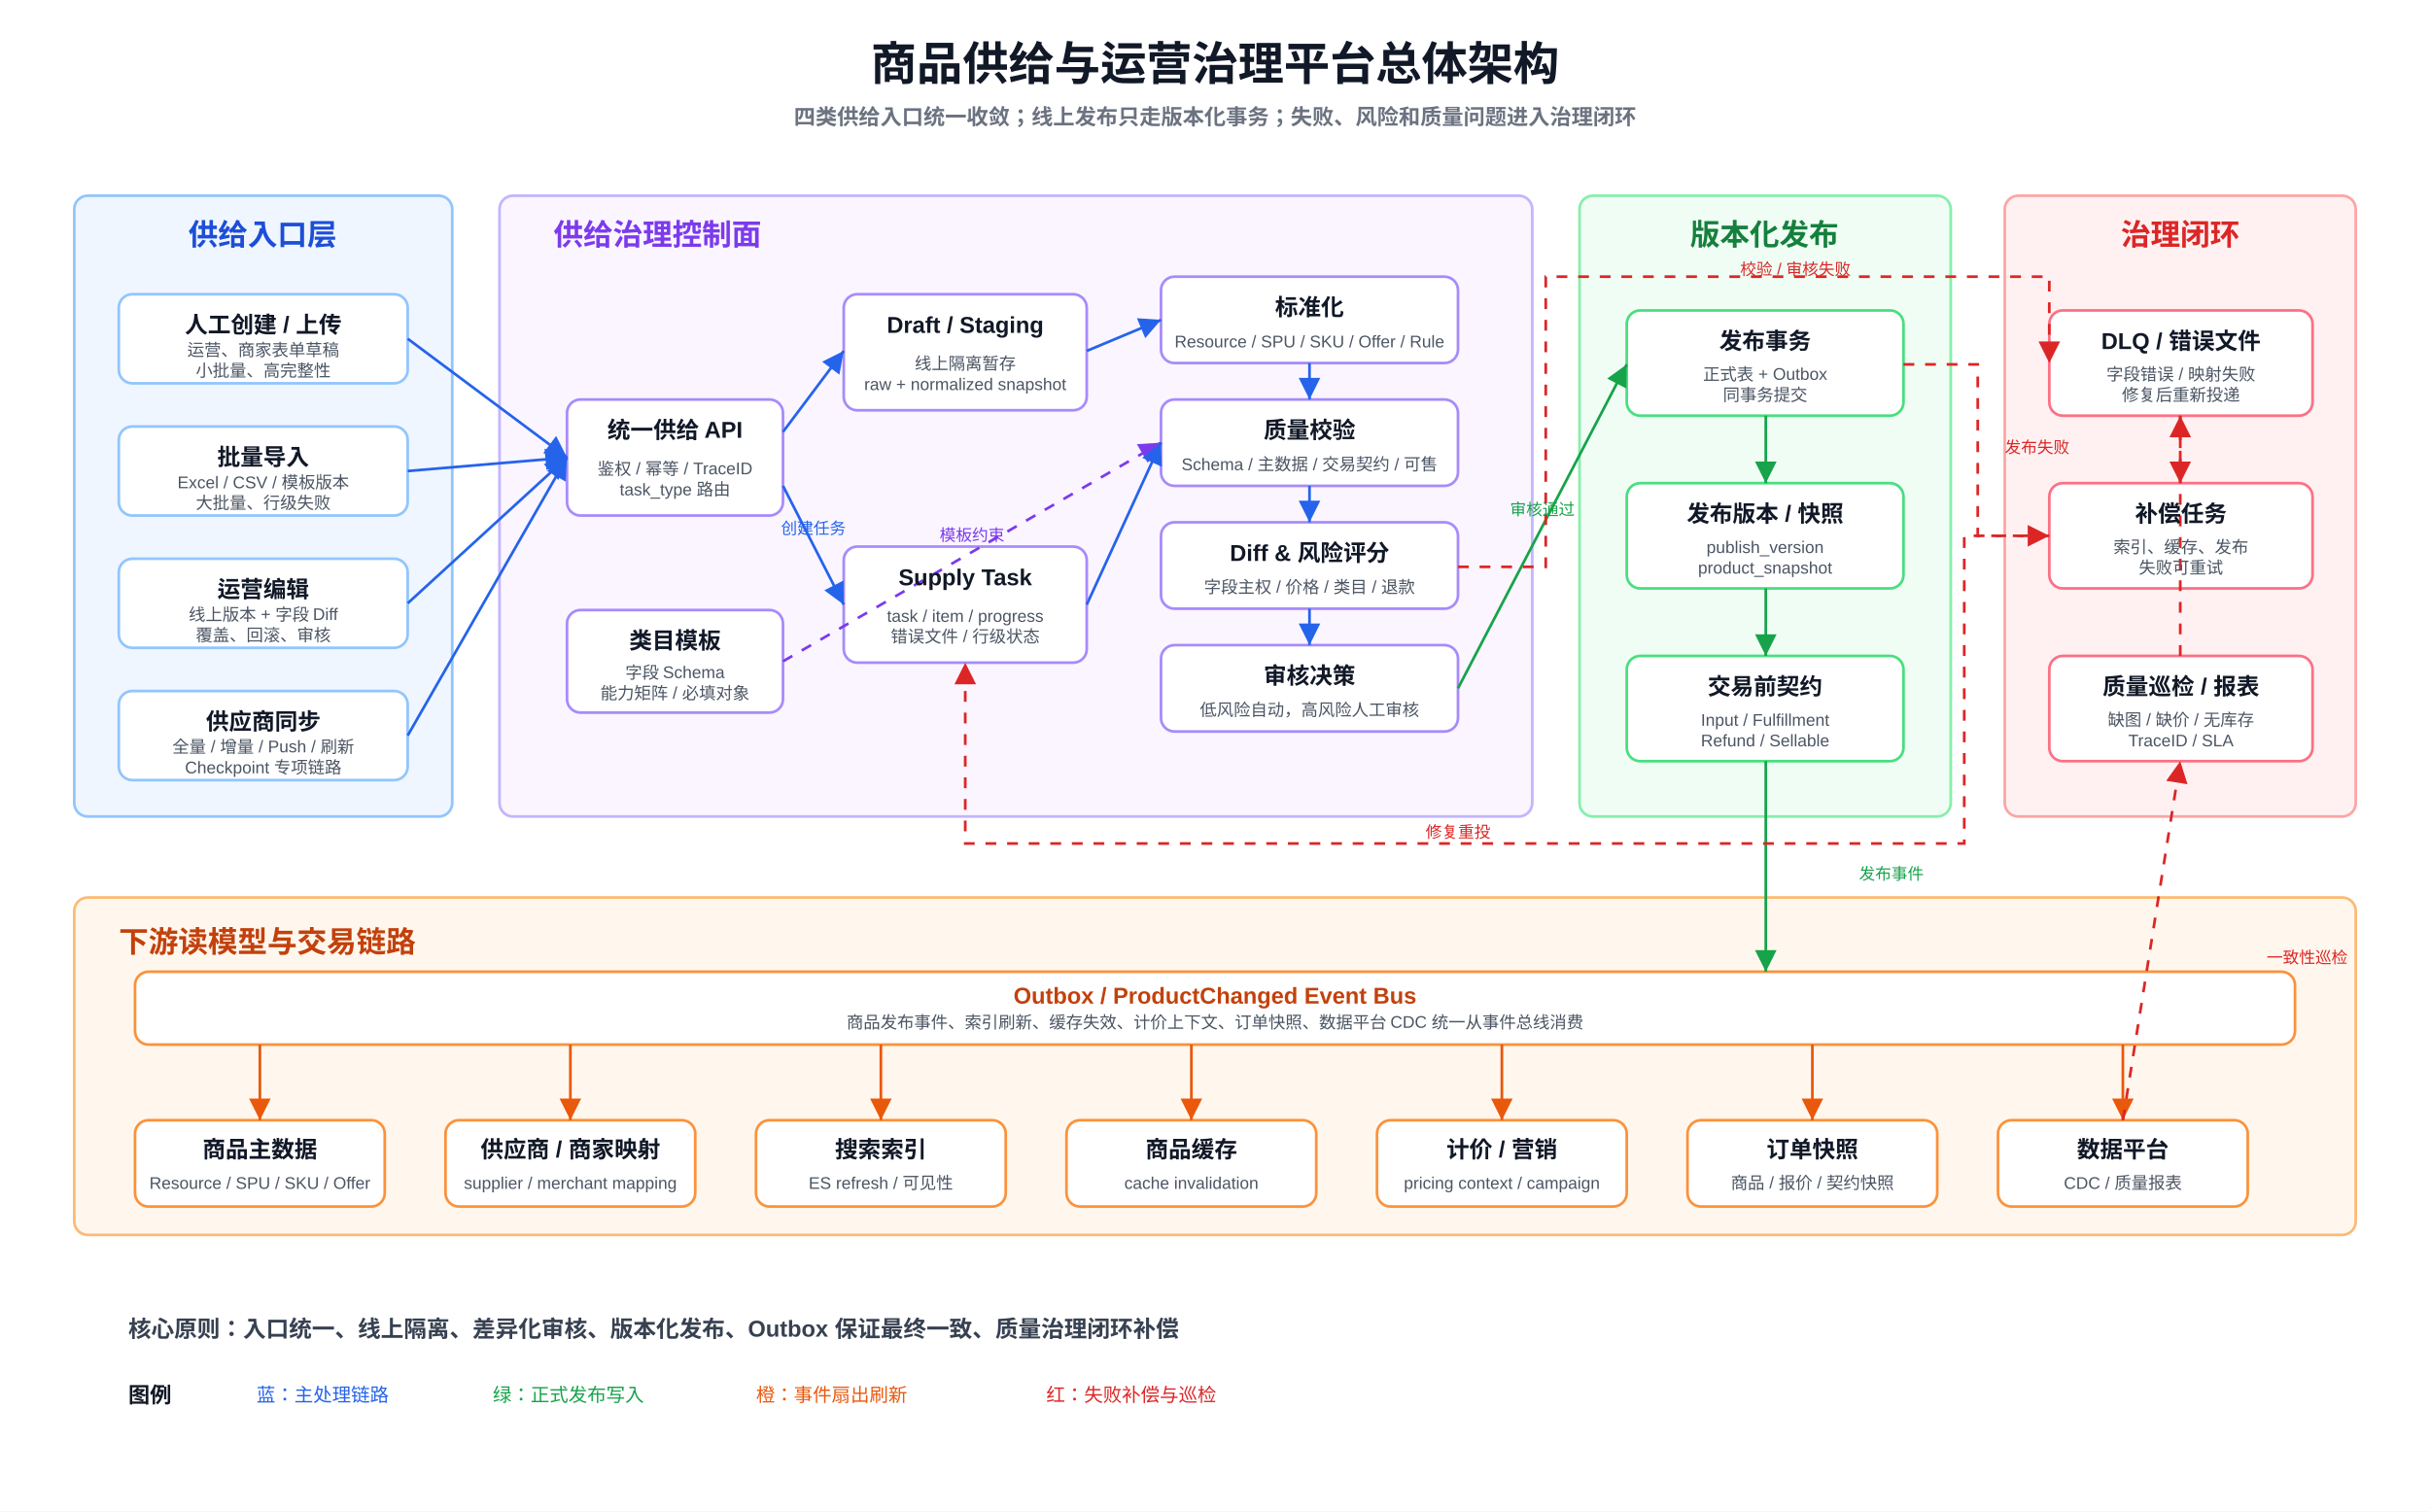
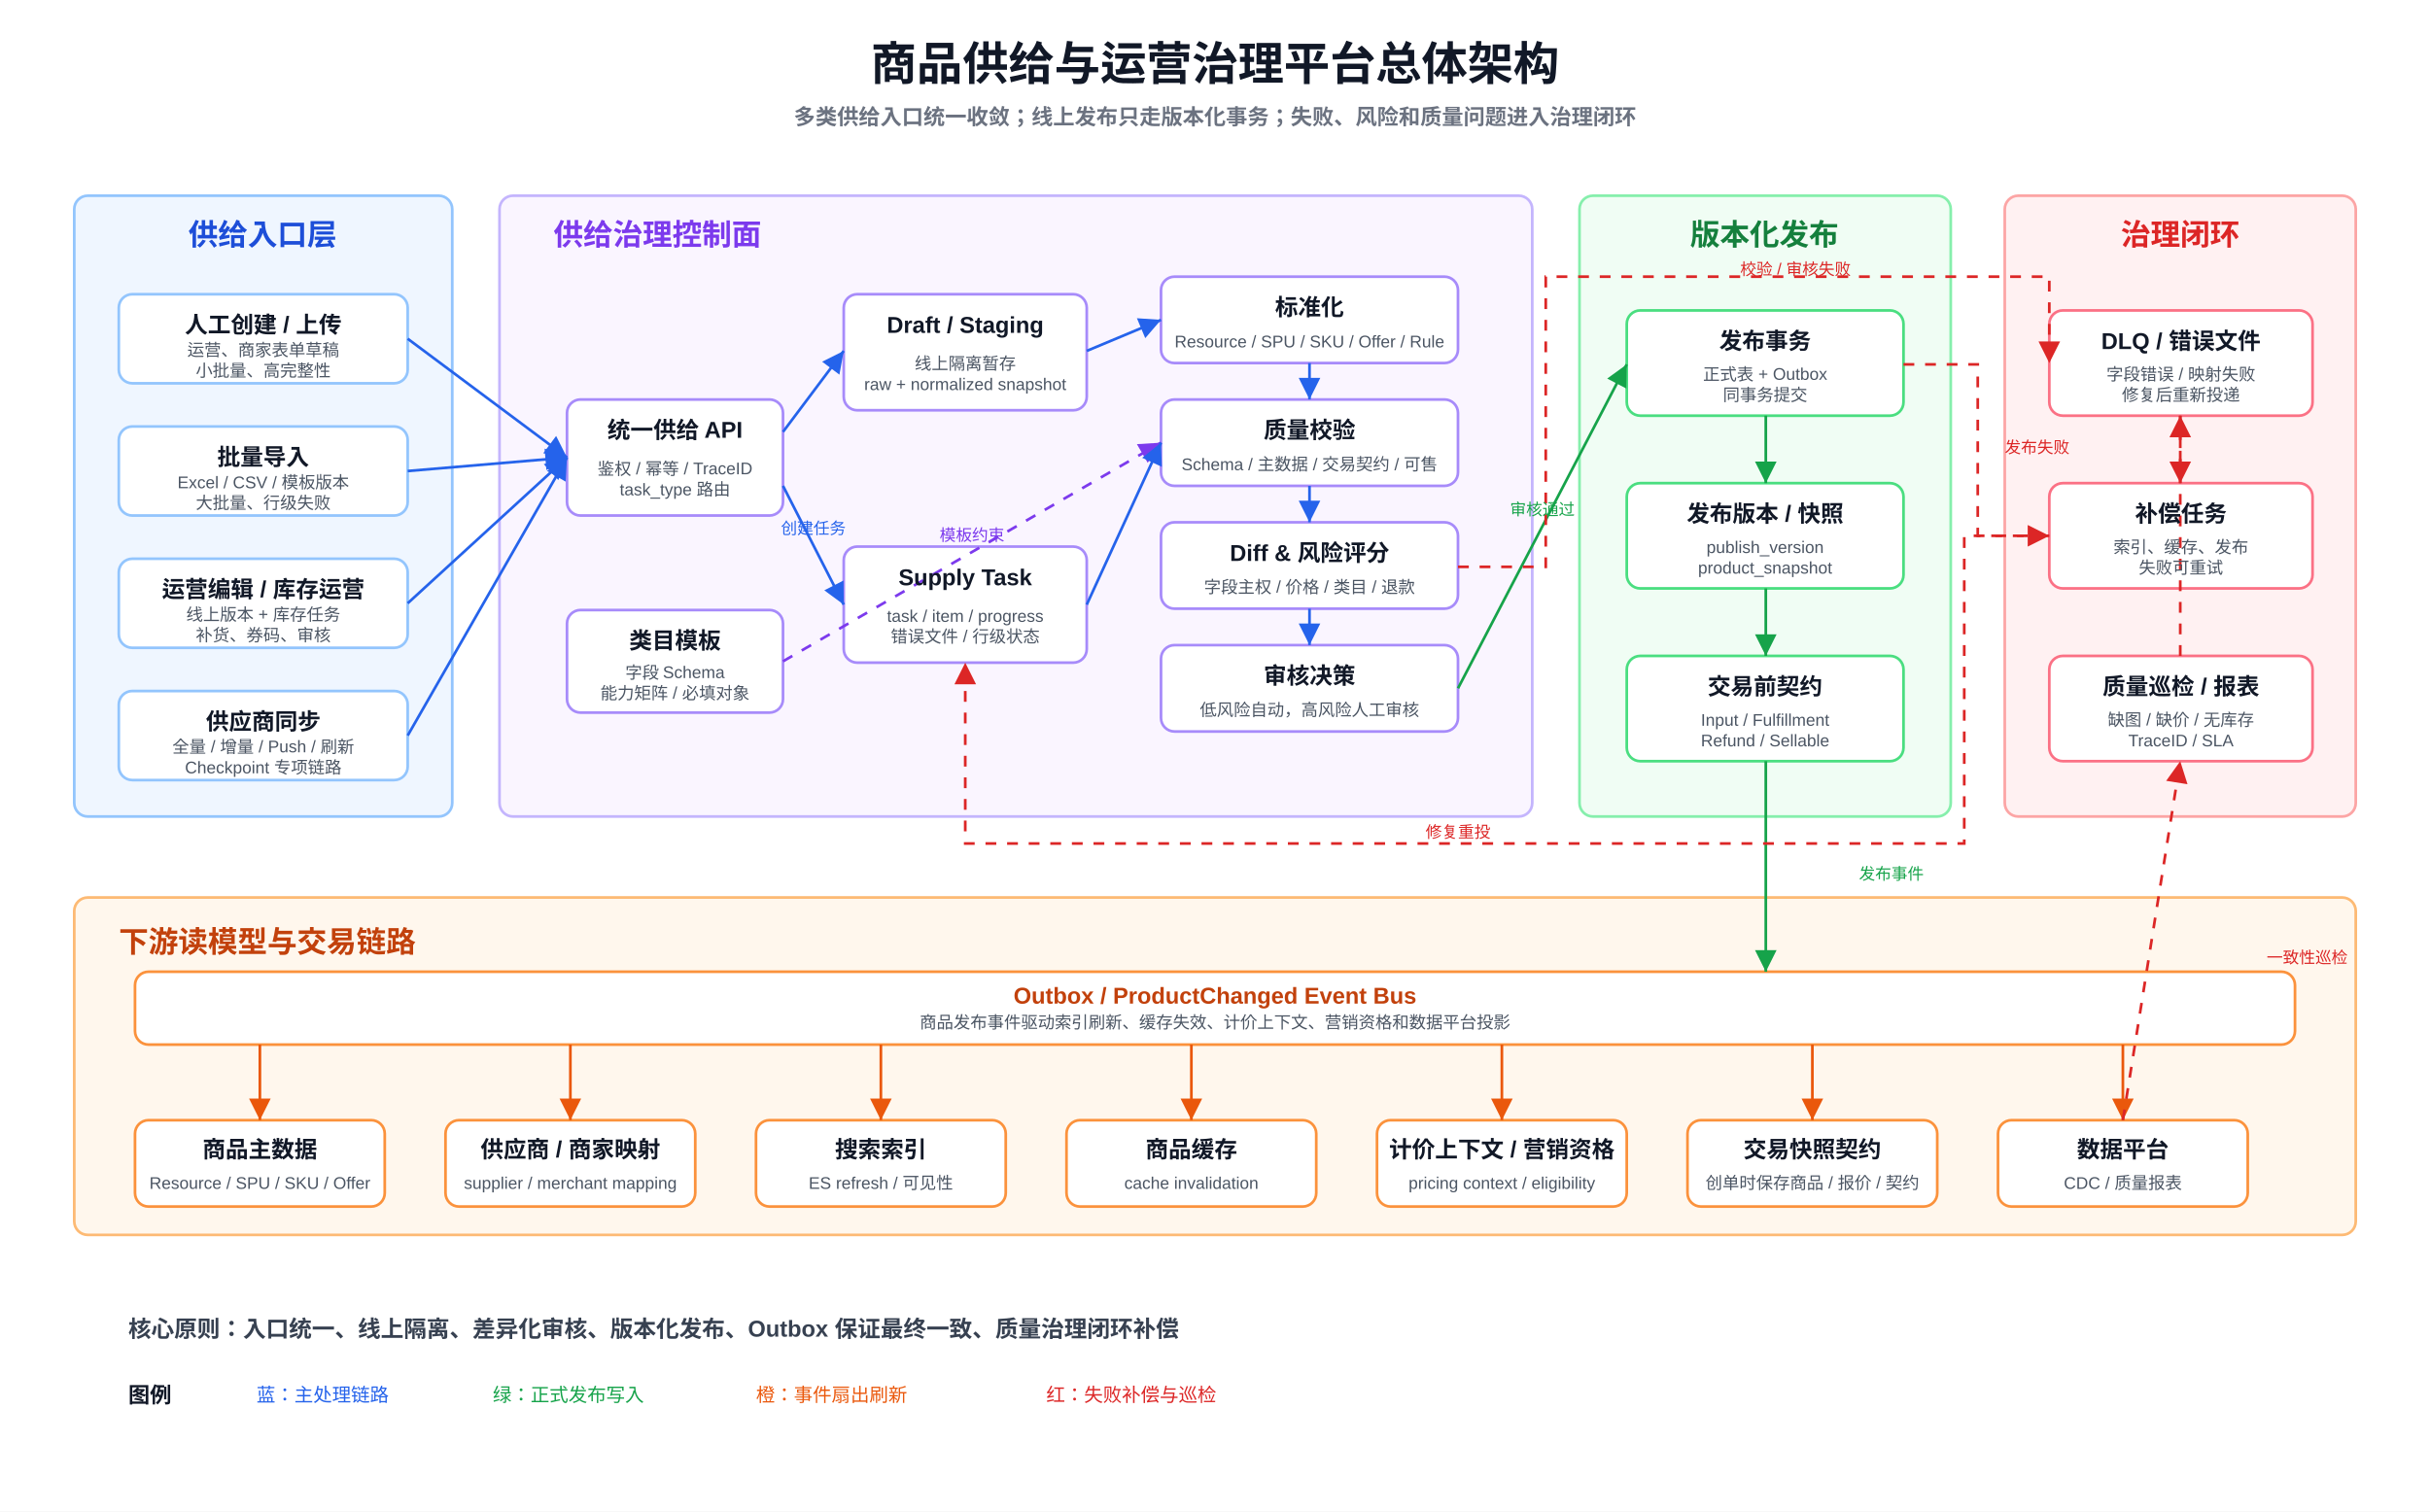
<svg xmlns="http://www.w3.org/2000/svg" width="1800" height="1120" viewBox="0 0 1800 1120">
  <defs>
    <marker id="arrow-2563eb" markerWidth="12" markerHeight="12" refX="10" refY="6" orient="auto" markerUnits="strokeWidth">
      <path d="M2,2 L10,6 L2,10 Z" fill="#2563eb" />
    </marker>
    <marker id="arrow-7c3aed" markerWidth="12" markerHeight="12" refX="10" refY="6" orient="auto" markerUnits="strokeWidth">
      <path d="M2,2 L10,6 L2,10 Z" fill="#7c3aed" />
    </marker>
    <marker id="arrow-16a34a" markerWidth="12" markerHeight="12" refX="10" refY="6" orient="auto" markerUnits="strokeWidth">
      <path d="M2,2 L10,6 L2,10 Z" fill="#16a34a" />
    </marker>
    <marker id="arrow-dc2626" markerWidth="12" markerHeight="12" refX="10" refY="6" orient="auto" markerUnits="strokeWidth">
      <path d="M2,2 L10,6 L2,10 Z" fill="#dc2626" />
    </marker>
    <marker id="arrow-ea580c" markerWidth="12" markerHeight="12" refX="10" refY="6" orient="auto" markerUnits="strokeWidth">
      <path d="M2,2 L10,6 L2,10 Z" fill="#ea580c" />
    </marker>
    <style>text{font-family:-apple-system,BlinkMacSystemFont,'Segoe UI','PingFang SC','Microsoft YaHei',Arial,sans-serif;} </style>
  </defs>
  <rect width="1800" height="1120" fill="#ffffff" />
  <rect x="55" y="145" width="280" height="460" rx="10" fill="#eff6ff" stroke="#93c5fd" stroke-width="2" />
  <rect x="370" y="145" width="765" height="460" rx="10" fill="#faf5ff" stroke="#c4b5fd" stroke-width="2" />
  <rect x="1170" y="145" width="275" height="460" rx="10" fill="#f0fdf4" stroke="#86efac" stroke-width="2" />
  <rect x="1485" y="145" width="260" height="460" rx="10" fill="#fff1f2" stroke="#fca5a5" stroke-width="2" />
  <rect x="55" y="665" width="1690" height="250" rx="10" fill="#fff7ed" stroke="#fdba74" stroke-width="2" />
  <rect x="88" y="218" width="214" height="66" rx="10" fill="#ffffff" stroke="#93c5fd" stroke-width="2" />
  <rect x="88" y="316" width="214" height="66" rx="10" fill="#ffffff" stroke="#93c5fd" stroke-width="2" />
  <rect x="88" y="414" width="214" height="66" rx="10" fill="#ffffff" stroke="#93c5fd" stroke-width="2" />
  <rect x="88" y="512" width="214" height="66" rx="10" fill="#ffffff" stroke="#93c5fd" stroke-width="2" />
  <rect x="420" y="296" width="160" height="86" rx="10" fill="#ffffff" stroke="#a78bfa" stroke-width="2" />
  <rect x="420" y="452" width="160" height="76" rx="10" fill="#ffffff" stroke="#a78bfa" stroke-width="2" />
  <rect x="625" y="218" width="180" height="86" rx="10" fill="#ffffff" stroke="#a78bfa" stroke-width="2" />
  <rect x="625" y="405" width="180" height="86" rx="10" fill="#ffffff" stroke="#a78bfa" stroke-width="2" />
  <rect x="860" y="205" width="220" height="64" rx="10" fill="#ffffff" stroke="#a78bfa" stroke-width="2" />
  <rect x="860" y="296" width="220" height="64" rx="10" fill="#ffffff" stroke="#a78bfa" stroke-width="2" />
  <rect x="860" y="387" width="220" height="64" rx="10" fill="#ffffff" stroke="#a78bfa" stroke-width="2" />
  <rect x="860" y="478" width="220" height="64" rx="10" fill="#ffffff" stroke="#a78bfa" stroke-width="2" />
  <rect x="1205" y="230" width="205" height="78" rx="10" fill="#ffffff" stroke="#4ade80" stroke-width="2" />
  <rect x="1205" y="358" width="205" height="78" rx="10" fill="#ffffff" stroke="#4ade80" stroke-width="2" />
  <rect x="1205" y="486" width="205" height="78" rx="10" fill="#ffffff" stroke="#4ade80" stroke-width="2" />
  <rect x="1518" y="230" width="195" height="78" rx="10" fill="#ffffff" stroke="#fb7185" stroke-width="2" />
  <rect x="1518" y="358" width="195" height="78" rx="10" fill="#ffffff" stroke="#fb7185" stroke-width="2" />
  <rect x="1518" y="486" width="195" height="78" rx="10" fill="#ffffff" stroke="#fb7185" stroke-width="2" />
  <rect x="100" y="720" width="1600" height="54" rx="10" fill="#ffffff" stroke="#fb923c" stroke-width="2" />
  <rect x="100" y="830" width="185" height="64" rx="10" fill="#ffffff" stroke="#fb923c" stroke-width="2" />
  <rect x="330" y="830" width="185" height="64" rx="10" fill="#ffffff" stroke="#fb923c" stroke-width="2" />
  <rect x="560" y="830" width="185" height="64" rx="10" fill="#ffffff" stroke="#fb923c" stroke-width="2" />
  <rect x="790" y="830" width="185" height="64" rx="10" fill="#ffffff" stroke="#fb923c" stroke-width="2" />
  <rect x="1020" y="830" width="185" height="64" rx="10" fill="#ffffff" stroke="#fb923c" stroke-width="2" />
  <rect x="1250" y="830" width="185" height="64" rx="10" fill="#ffffff" stroke="#fb923c" stroke-width="2" />
  <rect x="1480" y="830" width="185" height="64" rx="10" fill="#ffffff" stroke="#fb923c" stroke-width="2" />
  <line x1="302" y1="251" x2="420" y2="339" stroke="#2563eb" stroke-width="2" marker-end="url(#arrow-2563eb)" />
  <line x1="302" y1="349" x2="420" y2="339" stroke="#2563eb" stroke-width="2" marker-end="url(#arrow-2563eb)" />
  <line x1="302" y1="447" x2="420" y2="339" stroke="#2563eb" stroke-width="2" marker-end="url(#arrow-2563eb)" />
  <line x1="302" y1="545" x2="420" y2="339" stroke="#2563eb" stroke-width="2" marker-end="url(#arrow-2563eb)" />
  <line x1="580" y1="320" x2="625" y2="260" stroke="#2563eb" stroke-width="2" marker-end="url(#arrow-2563eb)" />
  <line x1="580" y1="360" x2="625" y2="448" stroke="#2563eb" stroke-width="2" marker-end="url(#arrow-2563eb)" />
  <line x1="580" y1="490" x2="860" y2="328" stroke="#7c3aed" stroke-width="2" stroke-dasharray="8 8" marker-end="url(#arrow-7c3aed)" />
  <line x1="805" y1="260" x2="860" y2="237" stroke="#2563eb" stroke-width="2" marker-end="url(#arrow-2563eb)" />
  <line x1="805" y1="448" x2="860" y2="328" stroke="#2563eb" stroke-width="2" marker-end="url(#arrow-2563eb)" />
  <line x1="970" y1="269" x2="970" y2="296" stroke="#2563eb" stroke-width="2" marker-end="url(#arrow-2563eb)" />
  <line x1="970" y1="360" x2="970" y2="387" stroke="#2563eb" stroke-width="2" marker-end="url(#arrow-2563eb)" />
  <line x1="970" y1="451" x2="970" y2="478" stroke="#2563eb" stroke-width="2" marker-end="url(#arrow-2563eb)" />
  <line x1="1080" y1="510" x2="1205" y2="270" stroke="#16a34a" stroke-width="2" marker-end="url(#arrow-16a34a)" />
  <line x1="1308" y1="308" x2="1308" y2="358" stroke="#16a34a" stroke-width="2" marker-end="url(#arrow-16a34a)" />
  <line x1="1308" y1="436" x2="1308" y2="486" stroke="#16a34a" stroke-width="2" marker-end="url(#arrow-16a34a)" />
  <line x1="1615" y1="308" x2="1615" y2="358" stroke="#dc2626" stroke-width="2" stroke-dasharray="8 8" marker-end="url(#arrow-dc2626)" />
  <line x1="1615" y1="486" x2="1615" y2="308" stroke="#dc2626" stroke-width="2" stroke-dasharray="8 8" marker-end="url(#arrow-dc2626)" />
  <line x1="1308" y1="564" x2="1308" y2="720" stroke="#16a34a" stroke-width="2" marker-end="url(#arrow-16a34a)" />
  <line x1="192.5" y1="774" x2="192.5" y2="830" stroke="#ea580c" stroke-width="2" marker-end="url(#arrow-ea580c)" />
  <line x1="422.5" y1="774" x2="422.5" y2="830" stroke="#ea580c" stroke-width="2" marker-end="url(#arrow-ea580c)" />
  <line x1="652.5" y1="774" x2="652.5" y2="830" stroke="#ea580c" stroke-width="2" marker-end="url(#arrow-ea580c)" />
  <line x1="882.5" y1="774" x2="882.5" y2="830" stroke="#ea580c" stroke-width="2" marker-end="url(#arrow-ea580c)" />
  <line x1="1112.5" y1="774" x2="1112.5" y2="830" stroke="#ea580c" stroke-width="2" marker-end="url(#arrow-ea580c)" />
  <line x1="1342.5" y1="774" x2="1342.5" y2="830" stroke="#ea580c" stroke-width="2" marker-end="url(#arrow-ea580c)" />
  <line x1="1572.5" y1="774" x2="1572.5" y2="830" stroke="#ea580c" stroke-width="2" marker-end="url(#arrow-ea580c)" />
  <path d="M 1080 420 L 1145 420 L 1145 205 L 1518 205 L 1518 269" fill="none" stroke="#dc2626" stroke-width="2" stroke-dasharray="8 8" marker-end="url(#arrow-dc2626)" />
  <path d="M 1410 270 L 1465 270 L 1465 397 L 1518 397" fill="none" stroke="#dc2626" stroke-width="2" stroke-dasharray="8 8" marker-end="url(#arrow-dc2626)" />
  <path d="M 1518 397 L 1455 397 L 1455 625 L 715 625 L 715 491" fill="none" stroke="#dc2626" stroke-width="2" stroke-dasharray="8 8" marker-end="url(#arrow-dc2626)" />
  <line x1="1572.5" y1="830" x2="1615" y2="564" stroke="#dc2626" stroke-width="2" stroke-dasharray="8 8" marker-end="url(#arrow-dc2626)" />
  <text x="900" y="59.26" text-anchor="middle" font-size="34" font-weight="800" fill="#111827">商品供给与运营治理平台总体架构</text>
-   <text x="900" y="92.24" text-anchor="middle" font-size="16" font-weight="700" fill="#6b7280">四类供给入口统一收敛；线上发布只走版本化事务；失败、风险和质量问题进入治理闭环</text>
+   <text x="900" y="92.24" text-anchor="middle" font-size="16" font-weight="700" fill="#6b7280">多类供给入口统一收敛；线上发布只走版本化事务；失败、风险和质量问题进入治理闭环</text>
  <text x="194.5" y="181.58" text-anchor="middle" font-size="22" font-weight="800" fill="#1d4ed8">供给入口层</text>
  <text x="410" y="181.58" text-anchor="start" font-size="22" font-weight="800" fill="#7c3aed">供给治理控制面</text>
  <text x="1307" y="181.58" text-anchor="middle" font-size="22" font-weight="800" fill="#15803d">版本化发布</text>
  <text x="1615" y="181.58" text-anchor="middle" font-size="22" font-weight="800" fill="#dc2626">治理闭环</text>
  <text x="88" y="705.58" text-anchor="start" font-size="22" font-weight="800" fill="#c2410c">下游读模型与交易链路</text>
  <text x="195" y="246.63" text-anchor="middle" font-size="17" font-weight="700" fill="#111827">人工创建 / 上传</text>
  <text x="195" y="263.75" text-anchor="middle" font-size="12.5" font-weight="500" fill="#4b5563">运营、商家表单草稿</text>
  <text x="195" y="279" text-anchor="middle" font-size="12.5" font-weight="500" fill="#4b5563">小批量、高完整性</text>
  <text x="195" y="344.63" text-anchor="middle" font-size="17" font-weight="700" fill="#111827">批量导入</text>
  <text x="195" y="361.75" text-anchor="middle" font-size="12.5" font-weight="500" fill="#4b5563">Excel / CSV / 模板版本</text>
  <text x="195" y="377" text-anchor="middle" font-size="12.5" font-weight="500" fill="#4b5563">大批量、行级失败</text>
-   <text x="195" y="442.63" text-anchor="middle" font-size="17" font-weight="700" fill="#111827">运营编辑</text>
-   <text x="195" y="459.75" text-anchor="middle" font-size="12.5" font-weight="500" fill="#4b5563">线上版本 + 字段 Diff</text>
-   <text x="195" y="475" text-anchor="middle" font-size="12.5" font-weight="500" fill="#4b5563">覆盖、回滚、审核</text>
+   <text x="195" y="442.63" text-anchor="middle" font-size="17" font-weight="700" fill="#111827">运营编辑 / 库存运营</text>
+   <text x="195" y="459.75" text-anchor="middle" font-size="12.5" font-weight="500" fill="#4b5563">线上版本 + 库存任务</text>
+   <text x="195" y="475" text-anchor="middle" font-size="12.5" font-weight="500" fill="#4b5563">补货、券码、审核</text>
  <text x="195" y="540.63" text-anchor="middle" font-size="17" font-weight="700" fill="#111827">供应商同步</text>
  <text x="195" y="557.75" text-anchor="middle" font-size="12.5" font-weight="500" fill="#4b5563">全量 / 增量 / Push / 刷新</text>
  <text x="195" y="573" text-anchor="middle" font-size="12.5" font-weight="500" fill="#4b5563">Checkpoint 专项链路</text>
  <text x="500" y="324.63" text-anchor="middle" font-size="17" font-weight="700" fill="#111827">统一供给 API</text>
  <text x="500" y="351.75" text-anchor="middle" font-size="12.5" font-weight="500" fill="#4b5563">鉴权 / 幂等 / TraceID</text>
  <text x="500" y="367" text-anchor="middle" font-size="12.5" font-weight="500" fill="#4b5563">task_type 路由</text>
  <text x="500" y="480.63" text-anchor="middle" font-size="17" font-weight="700" fill="#111827">类目模板</text>
  <text x="500" y="502.75" text-anchor="middle" font-size="12.5" font-weight="500" fill="#4b5563">字段 Schema</text>
  <text x="500" y="518" text-anchor="middle" font-size="12.5" font-weight="500" fill="#4b5563">能力矩阵 / 必填对象</text>
  <text x="715" y="246.63" text-anchor="middle" font-size="17" font-weight="700" fill="#111827">Draft / Staging</text>
  <text x="715" y="273.75" text-anchor="middle" font-size="12.5" font-weight="500" fill="#4b5563">线上隔离暂存</text>
  <text x="715" y="289" text-anchor="middle" font-size="12.5" font-weight="500" fill="#4b5563">raw + normalized snapshot</text>
  <text x="715" y="433.63" text-anchor="middle" font-size="17" font-weight="700" fill="#111827">Supply Task</text>
  <text x="715" y="460.75" text-anchor="middle" font-size="12.5" font-weight="500" fill="#4b5563">task / item / progress</text>
  <text x="715" y="476" text-anchor="middle" font-size="12.5" font-weight="500" fill="#4b5563">错误文件 / 行级状态</text>
  <text x="970" y="233.63" text-anchor="middle" font-size="17" font-weight="700" fill="#111827">标准化</text>
  <text x="970" y="257.375" text-anchor="middle" font-size="12.5" font-weight="500" fill="#4b5563">Resource / SPU / SKU / Offer / Rule</text>
  <text x="970" y="324.63" text-anchor="middle" font-size="17" font-weight="700" fill="#111827">质量校验</text>
  <text x="970" y="348.375" text-anchor="middle" font-size="12.5" font-weight="500" fill="#4b5563">Schema / 主数据 / 交易契约 / 可售</text>
  <text x="970" y="415.63" text-anchor="middle" font-size="17" font-weight="700" fill="#111827">Diff &amp; 风险评分</text>
  <text x="970" y="439.375" text-anchor="middle" font-size="12.5" font-weight="500" fill="#4b5563">字段主权 / 价格 / 类目 / 退款</text>
  <text x="970" y="506.63" text-anchor="middle" font-size="17" font-weight="700" fill="#111827">审核决策</text>
  <text x="970" y="530.375" text-anchor="middle" font-size="12.5" font-weight="500" fill="#4b5563">低风险自动，高风险人工审核</text>
  <text x="1307.5" y="258.63" text-anchor="middle" font-size="17" font-weight="700" fill="#111827">发布事务</text>
  <text x="1307.5" y="281.75" text-anchor="middle" font-size="12.5" font-weight="500" fill="#4b5563">正式表 + Outbox</text>
  <text x="1307.5" y="297" text-anchor="middle" font-size="12.5" font-weight="500" fill="#4b5563">同事务提交</text>
  <text x="1307.5" y="386.63" text-anchor="middle" font-size="17" font-weight="700" fill="#111827">发布版本 / 快照</text>
  <text x="1307.5" y="409.75" text-anchor="middle" font-size="12.5" font-weight="500" fill="#4b5563">publish_version</text>
  <text x="1307.5" y="425" text-anchor="middle" font-size="12.5" font-weight="500" fill="#4b5563">product_snapshot</text>
  <text x="1307.5" y="514.63" text-anchor="middle" font-size="17" font-weight="700" fill="#111827">交易前契约</text>
  <text x="1307.5" y="537.75" text-anchor="middle" font-size="12.5" font-weight="500" fill="#4b5563">Input / Fulfillment</text>
  <text x="1307.5" y="553" text-anchor="middle" font-size="12.5" font-weight="500" fill="#4b5563">Refund / Sellable</text>
  <text x="1615.5" y="258.63" text-anchor="middle" font-size="17" font-weight="700" fill="#111827">DLQ / 错误文件</text>
  <text x="1615.5" y="281.75" text-anchor="middle" font-size="12.5" font-weight="500" fill="#4b5563">字段错误 / 映射失败</text>
  <text x="1615.5" y="297" text-anchor="middle" font-size="12.5" font-weight="500" fill="#4b5563">修复后重新投递</text>
  <text x="1615.5" y="386.63" text-anchor="middle" font-size="17" font-weight="700" fill="#111827">补偿任务</text>
  <text x="1615.5" y="409.75" text-anchor="middle" font-size="12.5" font-weight="500" fill="#4b5563">索引、缓存、发布</text>
  <text x="1615.5" y="425" text-anchor="middle" font-size="12.5" font-weight="500" fill="#4b5563">失败可重试</text>
  <text x="1615.5" y="514.63" text-anchor="middle" font-size="17" font-weight="700" fill="#111827">质量巡检 / 报表</text>
  <text x="1615.5" y="537.75" text-anchor="middle" font-size="12.5" font-weight="500" fill="#4b5563">缺图 / 缺价 / 无库存</text>
  <text x="1615.5" y="553" text-anchor="middle" font-size="12.5" font-weight="500" fill="#4b5563">TraceID / SLA</text>
  <text x="900" y="743.63" text-anchor="middle" font-size="17" font-weight="700" fill="#c2410c">Outbox / ProductChanged Event Bus</text>
-   <text x="900" y="761.875" text-anchor="middle" font-size="12.5" font-weight="500" fill="#4b5563">商品发布事件、索引刷新、缓存失效、计价上下文、订单快照、数据平台 CDC 统一从事件总线消费</text>
+   <text x="900" y="761.875" text-anchor="middle" font-size="12.5" font-weight="500" fill="#4b5563">商品发布事件驱动索引刷新、缓存失效、计价上下文、营销资格和数据平台投影</text>
  <text x="192.5" y="857.63" text-anchor="middle" font-size="17" font-weight="700" fill="#111827">商品主数据</text>
  <text x="192.5" y="880.875" text-anchor="middle" font-size="12.5" font-weight="500" fill="#4b5563">Resource / SPU / SKU / Offer</text>
  <text x="422.5" y="857.63" text-anchor="middle" font-size="17" font-weight="700" fill="#111827">供应商 / 商家映射</text>
  <text x="422.5" y="880.875" text-anchor="middle" font-size="12.5" font-weight="500" fill="#4b5563">supplier / merchant mapping</text>
  <text x="652.5" y="857.63" text-anchor="middle" font-size="17" font-weight="700" fill="#111827">搜索索引</text>
  <text x="652.5" y="880.875" text-anchor="middle" font-size="12.5" font-weight="500" fill="#4b5563">ES refresh / 可见性</text>
  <text x="882.5" y="857.63" text-anchor="middle" font-size="17" font-weight="700" fill="#111827">商品缓存</text>
  <text x="882.5" y="880.875" text-anchor="middle" font-size="12.5" font-weight="500" fill="#4b5563">cache invalidation</text>
-   <text x="1112.5" y="857.63" text-anchor="middle" font-size="17" font-weight="700" fill="#111827">计价 / 营销</text>
-   <text x="1112.5" y="880.875" text-anchor="middle" font-size="12.5" font-weight="500" fill="#4b5563">pricing context / campaign</text>
-   <text x="1342.5" y="857.63" text-anchor="middle" font-size="17" font-weight="700" fill="#111827">订单快照</text>
-   <text x="1342.5" y="880.875" text-anchor="middle" font-size="12.5" font-weight="500" fill="#4b5563">商品 / 报价 / 契约快照</text>
+   <text x="1112.5" y="857.63" text-anchor="middle" font-size="17" font-weight="700" fill="#111827">计价上下文 / 营销资格</text>
+   <text x="1112.5" y="880.875" text-anchor="middle" font-size="12.5" font-weight="500" fill="#4b5563">pricing context / eligibility</text>
+   <text x="1342.5" y="857.63" text-anchor="middle" font-size="17" font-weight="700" fill="#111827">交易快照契约</text>
+   <text x="1342.5" y="880.875" text-anchor="middle" font-size="12.5" font-weight="500" fill="#4b5563">创单时保存商品 / 报价 / 契约</text>
  <text x="1572.5" y="857.63" text-anchor="middle" font-size="17" font-weight="700" fill="#111827">数据平台</text>
  <text x="1572.5" y="880.875" text-anchor="middle" font-size="12.5" font-weight="500" fill="#4b5563">CDC / 质量报表</text>
  <text x="602.5" y="395.68" text-anchor="middle" font-size="12" font-weight="500" fill="#2563eb">创建任务</text>
  <text x="720" y="400.68" text-anchor="middle" font-size="12" font-weight="500" fill="#7c3aed">模板约束</text>
  <text x="1142.5" y="381.68" text-anchor="middle" font-size="12" font-weight="500" fill="#16a34a">审核通过</text>
  <text x="95" y="990.63" text-anchor="start" font-size="17" font-weight="700" fill="#374151">核心原则：入口统一、线上隔离、差异化审核、版本化发布、Outbox 保证最终一致、质量治理闭环补偿</text>
  <text x="95" y="1039.24" text-anchor="start" font-size="16" font-weight="700" fill="#111827">图例</text>
  <text x="190" y="1038.46" text-anchor="start" font-size="14" font-weight="500" fill="#2563eb">蓝：主处理链路</text>
  <text x="365" y="1038.46" text-anchor="start" font-size="14" font-weight="500" fill="#16a34a">绿：正式发布写入</text>
  <text x="560" y="1038.46" text-anchor="start" font-size="14" font-weight="500" fill="#ea580c">橙：事件扇出刷新</text>
  <text x="775" y="1038.46" text-anchor="start" font-size="14" font-weight="500" fill="#dc2626">红：失败补偿与巡检</text>
  <text x="1401" y="651.68" text-anchor="middle" font-size="12" font-weight="500" fill="#16a34a">发布事件</text>
  <text x="1330" y="203.68" text-anchor="middle" font-size="12" font-weight="500" fill="#dc2626">校验 / 审核失败</text>
  <text x="1509" y="335.68" text-anchor="middle" font-size="12" font-weight="500" fill="#dc2626">发布失败</text>
  <text x="1080" y="620.68" text-anchor="middle" font-size="12" font-weight="500" fill="#dc2626">修复重投</text>
  <text x="1709" y="713.68" text-anchor="middle" font-size="12" font-weight="500" fill="#dc2626">一致性巡检</text>
</svg>
